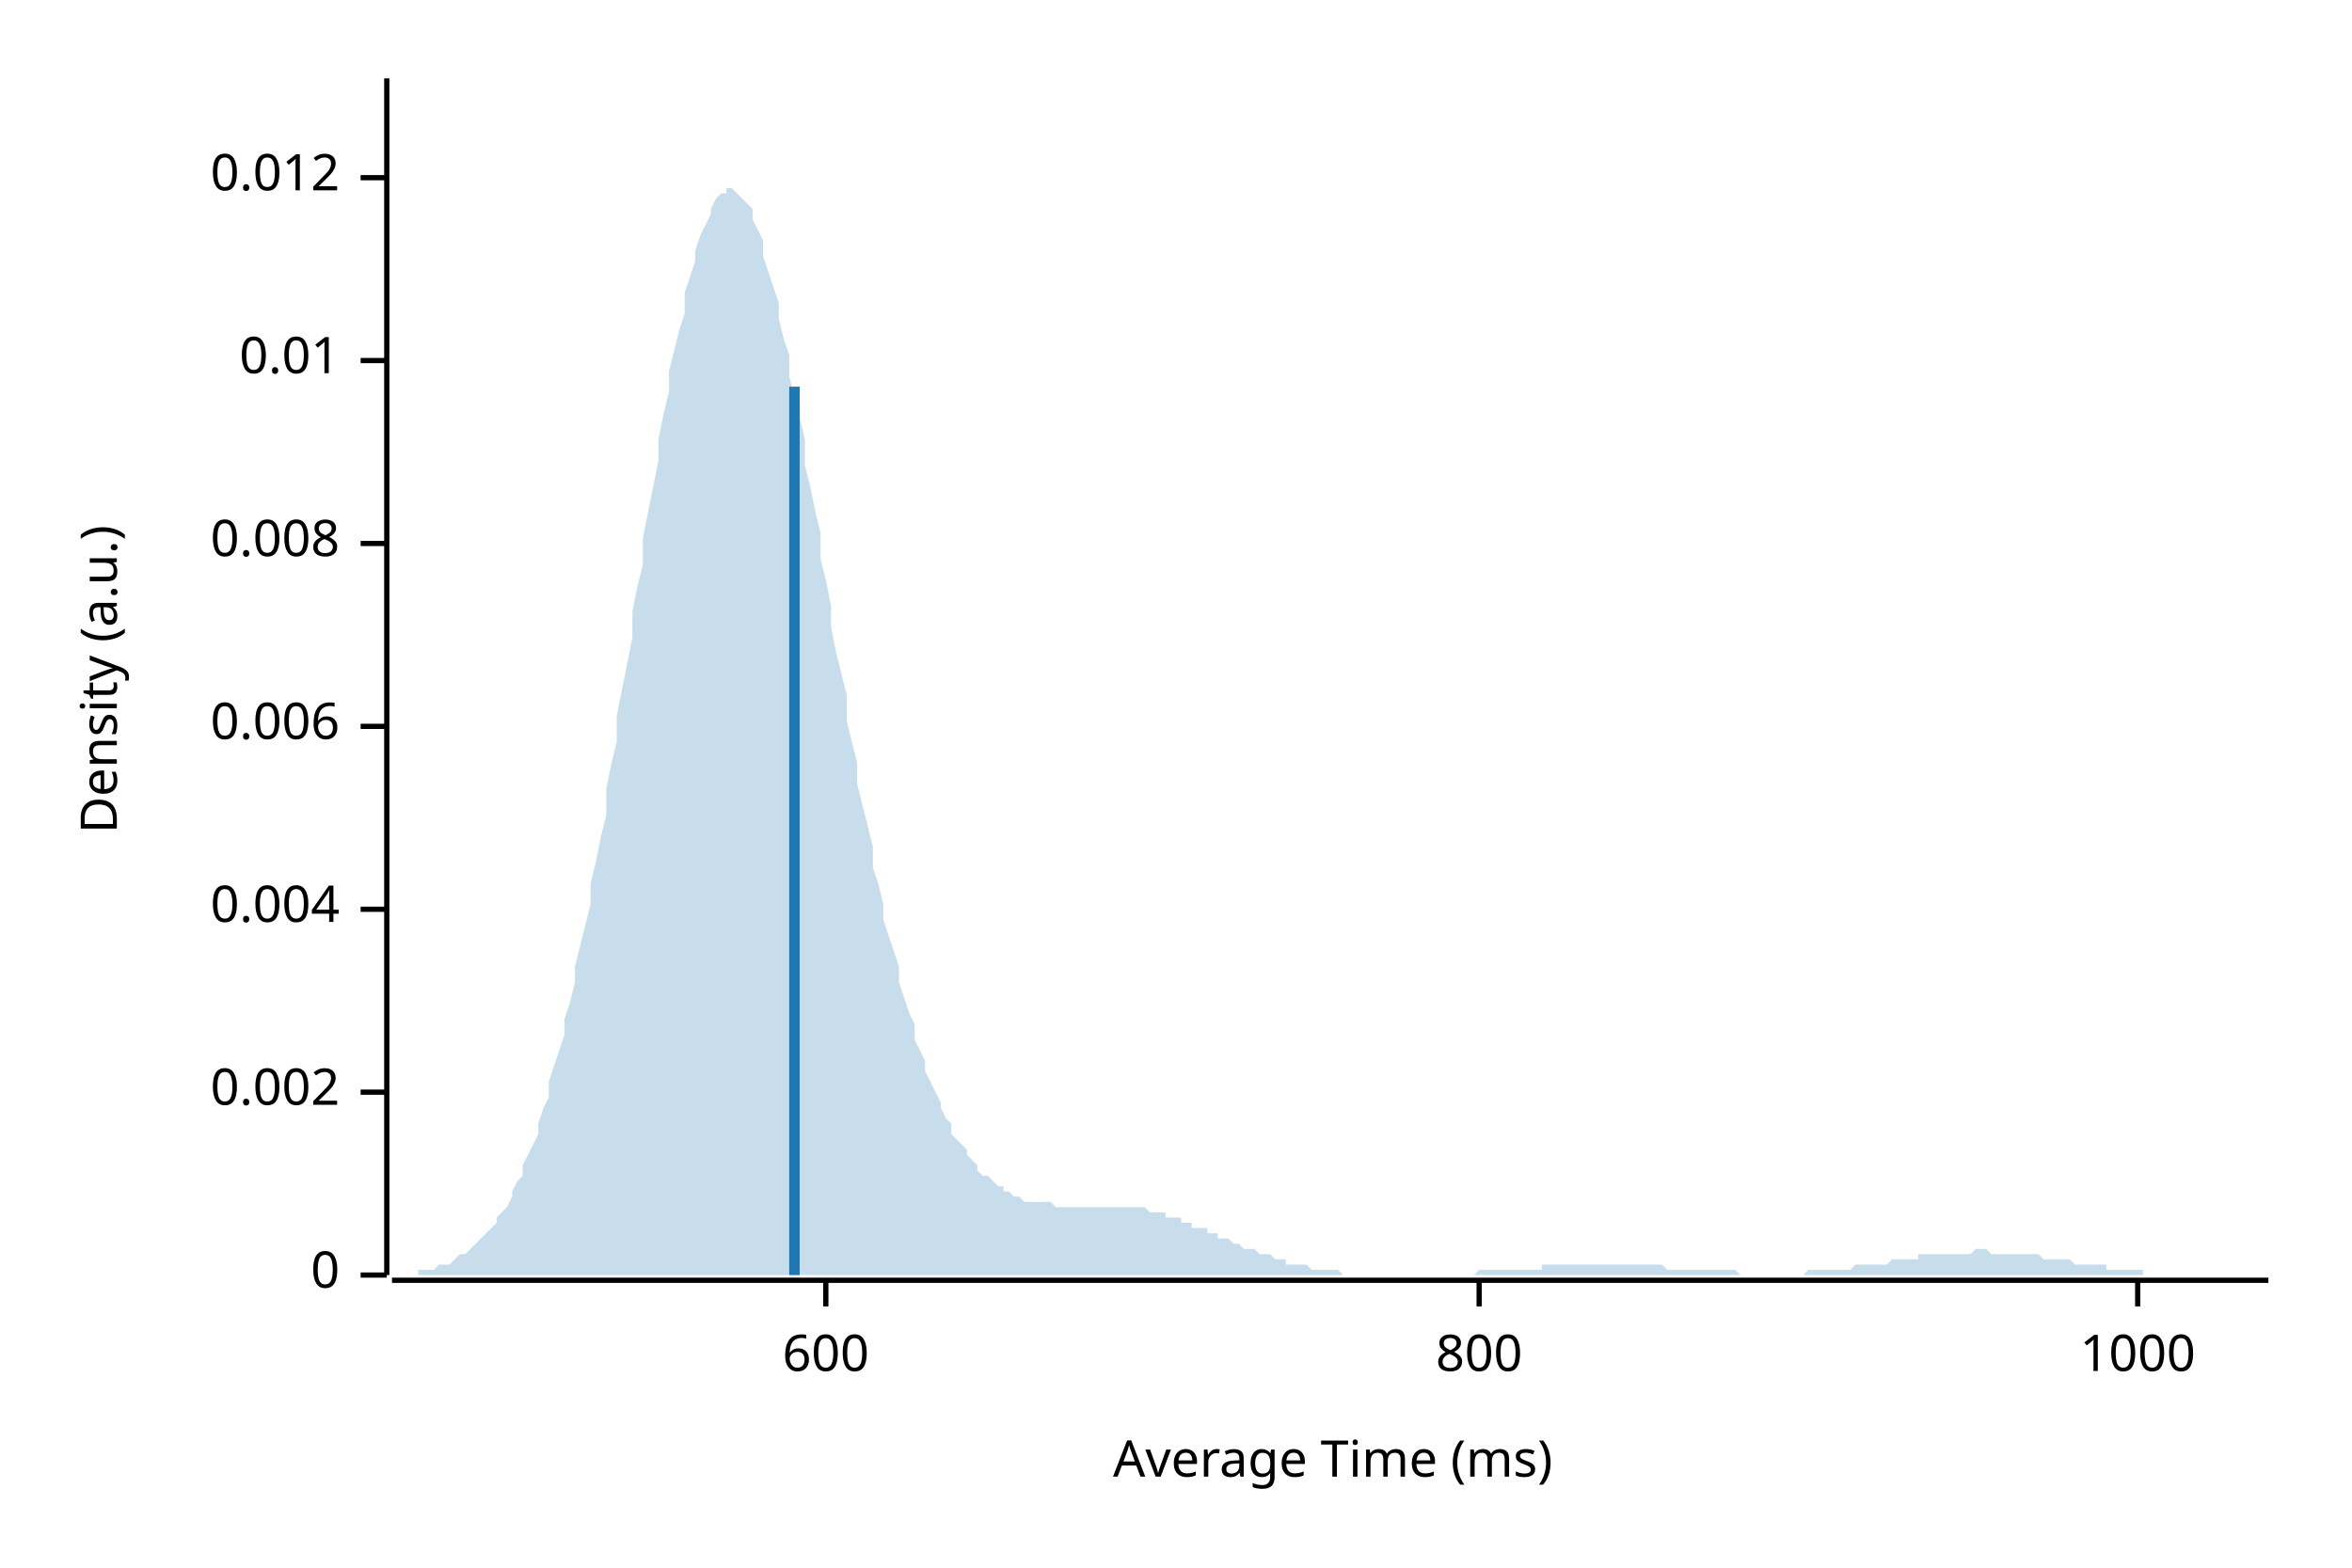
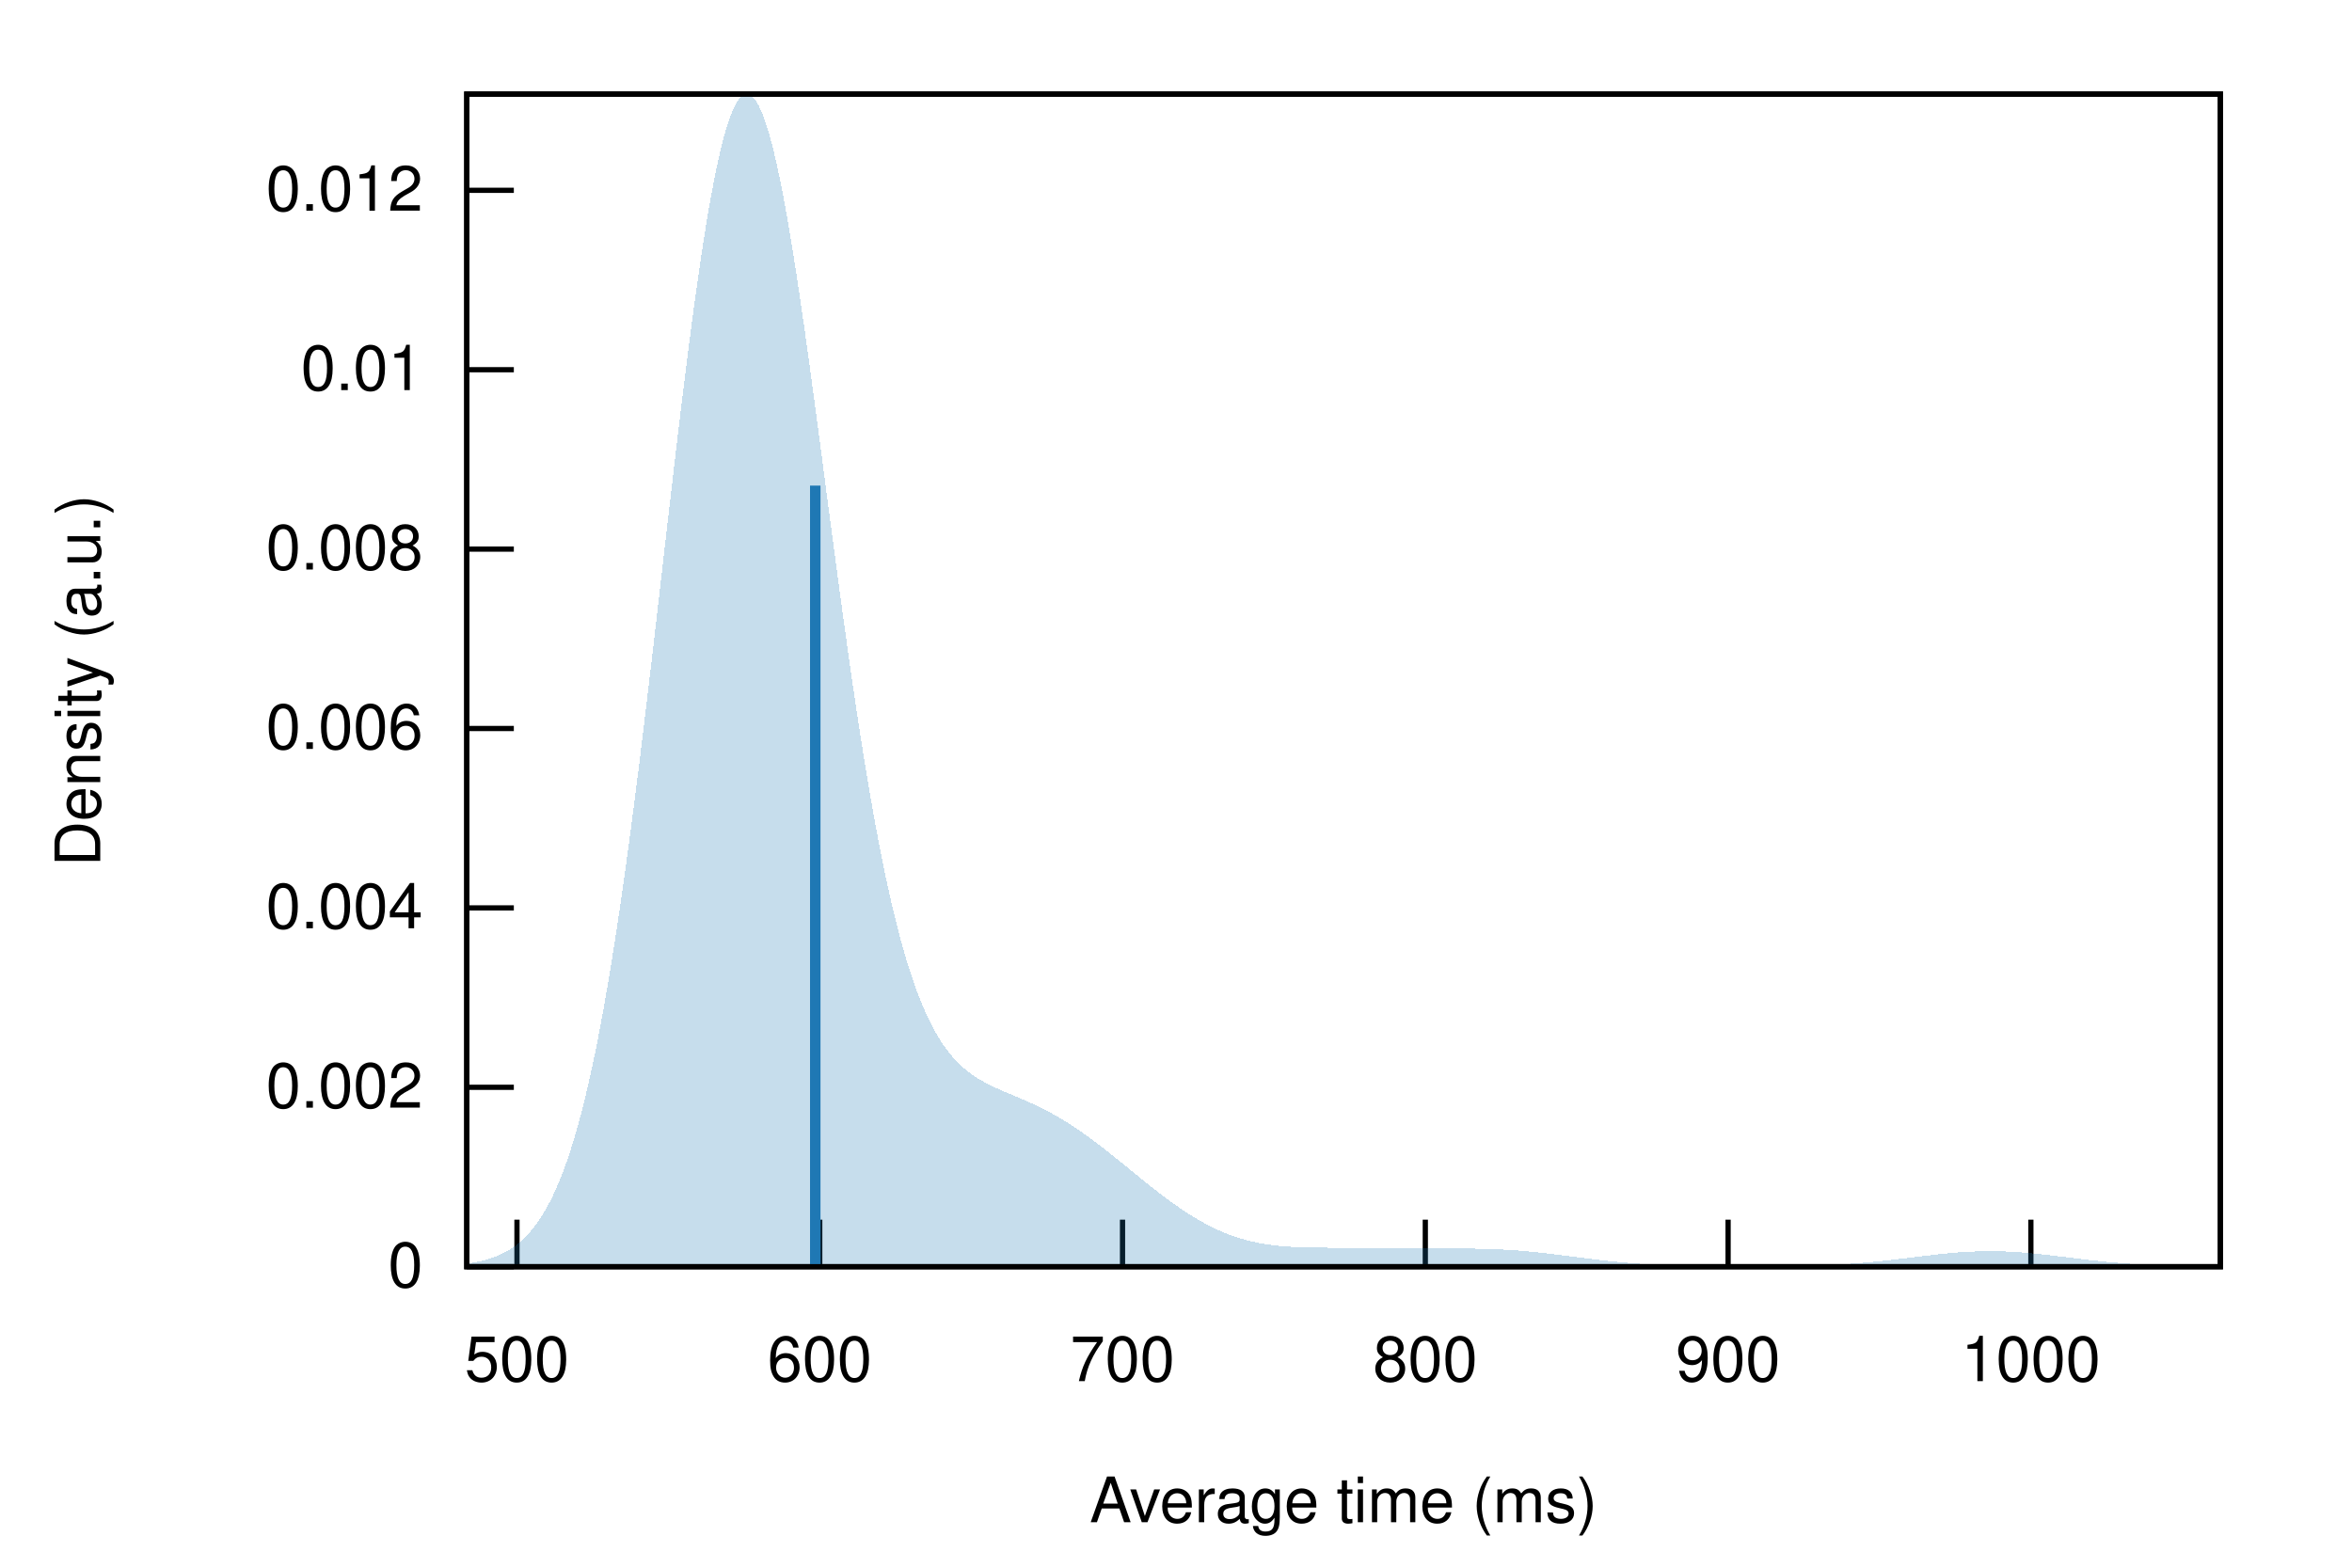
- <svg xmlns="http://www.w3.org/2000/svg" width="450" height="300" viewBox="0 0 450 300">
-   <text x="15" y="130" dy="0.76em" text-anchor="middle" font-family="sans-serif" font-size="9.677" opacity="1" fill="#000000" transform="rotate(270, 15, 130)">
- Density (a.u.)
- </text>
-   <text x="255" y="285" dy="-0.5ex" text-anchor="middle" font-family="sans-serif" font-size="9.677" opacity="1" fill="#000000">
- Average Time (ms)
- </text>
-   <polyline fill="none" opacity="1" stroke="#000000" stroke-width="1" points="74,15 74,244 " />
-   <text x="65" y="244" dy="0.5ex" text-anchor="end" font-family="sans-serif" font-size="9.677" opacity="1" fill="#000000">
- 0
- </text>
-   <polyline fill="none" opacity="1" stroke="#000000" stroke-width="1" points="69,244 74,244 " />
-   <text x="65" y="209" dy="0.5ex" text-anchor="end" font-family="sans-serif" font-size="9.677" opacity="1" fill="#000000">
- 0.002
- </text>
-   <polyline fill="none" opacity="1" stroke="#000000" stroke-width="1" points="69,209 74,209 " />
-   <text x="65" y="174" dy="0.5ex" text-anchor="end" font-family="sans-serif" font-size="9.677" opacity="1" fill="#000000">
- 0.004
- </text>
-   <polyline fill="none" opacity="1" stroke="#000000" stroke-width="1" points="69,174 74,174 " />
-   <text x="65" y="139" dy="0.5ex" text-anchor="end" font-family="sans-serif" font-size="9.677" opacity="1" fill="#000000">
- 0.006
- </text>
-   <polyline fill="none" opacity="1" stroke="#000000" stroke-width="1" points="69,139 74,139 " />
-   <text x="65" y="104" dy="0.5ex" text-anchor="end" font-family="sans-serif" font-size="9.677" opacity="1" fill="#000000">
- 0.008
- </text>
-   <polyline fill="none" opacity="1" stroke="#000000" stroke-width="1" points="69,104 74,104 " />
-   <text x="65" y="69" dy="0.5ex" text-anchor="end" font-family="sans-serif" font-size="9.677" opacity="1" fill="#000000">
- 0.01
- </text>
-   <polyline fill="none" opacity="1" stroke="#000000" stroke-width="1" points="69,69 74,69 " />
-   <text x="65" y="34" dy="0.5ex" text-anchor="end" font-family="sans-serif" font-size="9.677" opacity="1" fill="#000000">
- 0.012
- </text>
-   <polyline fill="none" opacity="1" stroke="#000000" stroke-width="1" points="69,34 74,34 " />
-   <polyline fill="none" opacity="1" stroke="#000000" stroke-width="1" points="75,245 434,245 " />
-   <text x="158" y="255" dy="0.76em" text-anchor="middle" font-family="sans-serif" font-size="9.677" opacity="1" fill="#000000">
- 600
- </text>
-   <polyline fill="none" opacity="1" stroke="#000000" stroke-width="1" points="158,245 158,250 " />
-   <text x="283" y="255" dy="0.76em" text-anchor="middle" font-family="sans-serif" font-size="9.677" opacity="1" fill="#000000">
- 800
- </text>
-   <polyline fill="none" opacity="1" stroke="#000000" stroke-width="1" points="283,245 283,250 " />
-   <text x="409" y="255" dy="0.76em" text-anchor="middle" font-family="sans-serif" font-size="9.677" opacity="1" fill="#000000">
- 1000
- </text>
-   <polyline fill="none" opacity="1" stroke="#000000" stroke-width="1" points="409,245 409,250 " />
-   <polygon opacity="0.25" fill="#1F78B4" points="75,244 75,244 76,244 77,244 77,244 78,244 79,244 80,244 80,243 81,243 82,243 82,243 83,243 84,242 85,242 85,242 86,242 87,241 87,241 88,240 89,240 90,239 90,239 91,238 92,237 92,237 93,236 94,235 95,234 95,233 96,232 97,231 98,229 98,228 99,226 100,225 100,223 101,221 102,219 103,217 103,215 104,212 105,210 105,207 106,204 107,201 108,198 108,195 109,192 110,188 110,185 111,181 112,177 113,173 113,169 114,165 115,160 116,156 116,151 117,146 118,142 118,137 119,132 120,127 121,122 121,117 122,112 123,108 123,103 124,98 125,93 126,88 126,84 127,79 128,75 128,71 129,67 130,63 131,60 131,56 132,53 133,50 133,48 134,45 135,43 136,41 136,40 137,38 138,37 139,37 139,36 140,36 141,37 141,37 142,38 143,39 144,40 144,42 145,44 146,46 146,49 147,52 148,55 149,58 149,61 150,65 151,68 151,72 152,76 153,80 154,84 154,89 155,93 156,98 157,102 157,107 158,111 159,116 159,120 160,125 161,129 162,133 162,138 163,142 164,146 164,150 165,154 166,158 167,162 167,166 168,169 169,173 169,176 170,179 171,182 172,185 172,188 173,191 174,194 175,196 175,199 176,201 177,203 177,205 178,207 179,209 180,211 180,212 181,214 182,215 182,217 183,218 184,219 185,220 185,221 186,222 187,223 187,224 188,225 189,225 190,226 190,226 191,227 192,227 192,228 193,228 194,229 195,229 195,229 196,230 197,230 198,230 198,230 199,230 200,230 200,230 201,230 202,231 203,231 203,231 204,231 205,231 205,231 206,231 207,231 208,231 208,231 209,231 210,231 210,231 211,231 212,231 213,231 213,231 214,231 215,231 216,231 216,231 217,231 218,231 218,231 219,231 220,232 221,232 221,232 222,232 223,232 223,233 224,233 225,233 226,233 226,234 227,234 228,234 228,235 229,235 230,235 231,235 231,236 232,236 233,236 233,237 234,237 235,237 236,238 236,238 237,238 238,239 239,239 239,239 240,239 241,240 241,240 242,240 243,240 244,241 244,241 245,241 246,241 246,242 247,242 248,242 249,242 249,242 250,242 251,243 251,243 252,243 253,243 254,243 254,243 255,243 256,243 257,244 257,244 258,244 259,244 259,244 260,244 261,244 262,244 262,244 263,244 264,244 264,244 265,244 266,244 267,244 267,244 268,244 269,244 269,244 270,244 271,244 272,244 272,244 273,244 274,244 275,244 275,244 276,244 277,244 277,244 278,244 279,244 280,244 280,244 281,244 282,244 282,244 283,243 284,243 285,243 285,243 286,243 287,243 287,243 288,243 289,243 290,243 290,243 291,243 292,243 292,243 293,243 294,243 295,243 295,242 296,242 297,242 298,242 298,242 299,242 300,242 300,242 301,242 302,242 303,242 303,242 304,242 305,242 305,242 306,242 307,242 308,242 308,242 309,242 310,242 310,242 311,242 312,242 313,242 313,242 314,242 315,242 316,242 316,242 317,242 318,242 318,242 319,243 320,243 321,243 321,243 322,243 323,243 323,243 324,243 325,243 326,243 326,243 327,243 328,243 328,243 329,243 330,243 331,243 331,243 332,243 333,244 333,244 334,244 335,244 336,244 336,244 337,244 338,244 339,244 339,244 340,244 341,244 341,244 342,244 343,244 344,244 344,244 345,244 346,243 346,243 347,243 348,243 349,243 349,243 350,243 351,243 351,243 352,243 353,243 354,243 354,243 355,242 356,242 357,242 357,242 358,242 359,242 359,242 360,242 361,242 362,241 362,241 363,241 364,241 364,241 365,241 366,241 367,241 367,240 368,240 369,240 369,240 370,240 371,240 372,240 372,240 373,240 374,240 375,240 375,240 376,240 377,240 377,240 378,239 379,239 380,239 380,239 381,240 382,240 382,240 383,240 384,240 385,240 385,240 386,240 387,240 387,240 388,240 389,240 390,240 390,240 391,241 392,241 392,241 393,241 394,241 395,241 395,241 396,241 397,242 398,242 398,242 399,242 400,242 400,242 401,242 402,242 403,242 403,243 404,243 405,243 405,243 406,243 407,243 408,243 408,243 409,243 410,243 410,244 411,244 412,244 413,244 413,244 414,244 415,244 416,244 416,244 417,244 418,244 418,244 419,244 420,244 421,244 421,244 422,244 423,244 423,244 424,244 425,244 426,244 426,244 427,244 428,244 428,244 429,244 430,244 431,244 431,244 432,244 433,244 434,244 434,244 75,244 " />
-   <polyline fill="none" opacity="1" stroke="#1F78B4" stroke-width="2" points="152,244 152,74 " />
+ <svg xmlns="http://www.w3.org/2000/svg" xmlns:xlink="http://www.w3.org/1999/xlink" viewBox="0 0 450 300">
+   <g id="gnuplot_canvas">
+     <rect x="0" y="0" width="450" height="300" fill="none" />
+     <defs>
+       <circle id="gpDot" r="0.5" stroke-width="0.5" stroke="currentColor" />
+       <path id="gpPt0" stroke-width="0.222" stroke="currentColor" d="M-1,0 h2 M0,-1 v2" />
+       <path id="gpPt1" stroke-width="0.222" stroke="currentColor" d="M-1,-1 L1,1 M1,-1 L-1,1" />
+       <path id="gpPt2" stroke-width="0.222" stroke="currentColor" d="M-1,0 L1,0 M0,-1 L0,1 M-1,-1 L1,1 M-1,1 L1,-1" />
+       <rect id="gpPt3" stroke-width="0.222" stroke="currentColor" x="-1" y="-1" width="2" height="2" />
+       <rect id="gpPt4" stroke-width="0.222" stroke="currentColor" fill="currentColor" x="-1" y="-1" width="2" height="2" />
+       <circle id="gpPt5" stroke-width="0.222" stroke="currentColor" cx="0" cy="0" r="1" />
+       <use xlink:href="#gpPt5" id="gpPt6" fill="currentColor" stroke="none" />
+       <path id="gpPt7" stroke-width="0.222" stroke="currentColor" d="M0,-1.33 L-1.33,0.67 L1.33,0.67 z" />
+       <use xlink:href="#gpPt7" id="gpPt8" fill="currentColor" stroke="none" />
+       <use xlink:href="#gpPt7" id="gpPt9" stroke="currentColor" transform="rotate(180)" />
+       <use xlink:href="#gpPt9" id="gpPt10" fill="currentColor" stroke="none" />
+       <use xlink:href="#gpPt3" id="gpPt11" stroke="currentColor" transform="rotate(45)" />
+       <use xlink:href="#gpPt11" id="gpPt12" fill="currentColor" stroke="none" />
+       <path id="gpPt13" stroke-width="0.222" stroke="currentColor" d="M0,1.330 L1.265,0.411 L0.782,-1.067 L-0.782,-1.076 L-1.265,0.411 z" />
+       <use xlink:href="#gpPt13" id="gpPt14" fill="currentColor" stroke="none" />
+       <filter id="textbox" filterUnits="objectBoundingBox" x="0" y="0" height="1" width="1">
+         <feFlood flood-color="white" flood-opacity="1" result="bgnd" />
+         <feComposite in="SourceGraphic" in2="bgnd" operator="atop" />
+       </filter>
+       <filter id="greybox" filterUnits="objectBoundingBox" x="0" y="0" height="1" width="1">
+         <feFlood flood-color="lightgrey" flood-opacity="1" result="grey" />
+         <feComposite in="SourceGraphic" in2="grey" operator="atop" />
+       </filter>
+     </defs>
+     <g fill="none" color="white" stroke="currentColor" stroke-width="1.00" stroke-linecap="butt" stroke-linejoin="miter">
+ </g>
+     <g fill="none" color="black" stroke="currentColor" stroke-width="1.00" stroke-linecap="butt" stroke-linejoin="miter">
+       <path stroke="black" d="M89.31,242.40 L98.31,242.40  " />
+       <g transform="translate(80.92,246.30)" stroke="none" fill="black" font-family="Helvetica" font-size="12.00" text-anchor="end">
+         <text>
+           <tspan font-family="Helvetica"> 0</tspan>
+         </text>
+       </g>
+     </g>
+     <g fill="none" color="black" stroke="currentColor" stroke-width="1.00" stroke-linecap="butt" stroke-linejoin="miter">
+       <path stroke="black" d="M89.31,208.07 L98.31,208.07  " />
+       <g transform="translate(80.92,211.97)" stroke="none" fill="black" font-family="Helvetica" font-size="12.00" text-anchor="end">
+         <text>
+           <tspan font-family="Helvetica"> 0.002</tspan>
+         </text>
+       </g>
+     </g>
+     <g fill="none" color="black" stroke="currentColor" stroke-width="1.00" stroke-linecap="butt" stroke-linejoin="miter">
+       <path stroke="black" d="M89.31,173.74 L98.31,173.74  " />
+       <g transform="translate(80.92,177.64)" stroke="none" fill="black" font-family="Helvetica" font-size="12.00" text-anchor="end">
+         <text>
+           <tspan font-family="Helvetica"> 0.004</tspan>
+         </text>
+       </g>
+     </g>
+     <g fill="none" color="black" stroke="currentColor" stroke-width="1.00" stroke-linecap="butt" stroke-linejoin="miter">
+       <path stroke="black" d="M89.31,139.41 L98.31,139.41  " />
+       <g transform="translate(80.92,143.31)" stroke="none" fill="black" font-family="Helvetica" font-size="12.00" text-anchor="end">
+         <text>
+           <tspan font-family="Helvetica"> 0.006</tspan>
+         </text>
+       </g>
+     </g>
+     <g fill="none" color="black" stroke="currentColor" stroke-width="1.00" stroke-linecap="butt" stroke-linejoin="miter">
+       <path stroke="black" d="M89.31,105.08 L98.31,105.08  " />
+       <g transform="translate(80.92,108.98)" stroke="none" fill="black" font-family="Helvetica" font-size="12.00" text-anchor="end">
+         <text>
+           <tspan font-family="Helvetica"> 0.008</tspan>
+         </text>
+       </g>
+     </g>
+     <g fill="none" color="black" stroke="currentColor" stroke-width="1.00" stroke-linecap="butt" stroke-linejoin="miter">
+       <path stroke="black" d="M89.31,70.75 L98.31,70.75  " />
+       <g transform="translate(80.92,74.65)" stroke="none" fill="black" font-family="Helvetica" font-size="12.00" text-anchor="end">
+         <text>
+           <tspan font-family="Helvetica"> 0.01</tspan>
+         </text>
+       </g>
+     </g>
+     <g fill="none" color="black" stroke="currentColor" stroke-width="1.00" stroke-linecap="butt" stroke-linejoin="miter">
+       <path stroke="black" d="M89.31,36.42 L98.31,36.42  " />
+       <g transform="translate(80.92,40.32)" stroke="none" fill="black" font-family="Helvetica" font-size="12.00" text-anchor="end">
+         <text>
+           <tspan font-family="Helvetica"> 0.012</tspan>
+         </text>
+       </g>
+     </g>
+     <g fill="none" color="black" stroke="currentColor" stroke-width="1.00" stroke-linecap="butt" stroke-linejoin="miter">
+       <path stroke="black" d="M98.91,242.40 L98.91,233.40  " />
+       <g transform="translate(98.91,264.30)" stroke="none" fill="black" font-family="Helvetica" font-size="12.00" text-anchor="middle">
+         <text>
+           <tspan font-family="Helvetica"> 500</tspan>
+         </text>
+       </g>
+     </g>
+     <g fill="none" color="black" stroke="currentColor" stroke-width="1.00" stroke-linecap="butt" stroke-linejoin="miter">
+       <path stroke="black" d="M156.84,242.40 L156.84,233.40  " />
+       <g transform="translate(156.84,264.30)" stroke="none" fill="black" font-family="Helvetica" font-size="12.00" text-anchor="middle">
+         <text>
+           <tspan font-family="Helvetica"> 600</tspan>
+         </text>
+       </g>
+     </g>
+     <g fill="none" color="black" stroke="currentColor" stroke-width="1.00" stroke-linecap="butt" stroke-linejoin="miter">
+       <path stroke="black" d="M214.77,242.40 L214.77,233.40  " />
+       <g transform="translate(214.77,264.30)" stroke="none" fill="black" font-family="Helvetica" font-size="12.00" text-anchor="middle">
+         <text>
+           <tspan font-family="Helvetica"> 700</tspan>
+         </text>
+       </g>
+     </g>
+     <g fill="none" color="black" stroke="currentColor" stroke-width="1.00" stroke-linecap="butt" stroke-linejoin="miter">
+       <path stroke="black" d="M272.70,242.40 L272.70,233.40  " />
+       <g transform="translate(272.70,264.30)" stroke="none" fill="black" font-family="Helvetica" font-size="12.00" text-anchor="middle">
+         <text>
+           <tspan font-family="Helvetica"> 800</tspan>
+         </text>
+       </g>
+     </g>
+     <g fill="none" color="black" stroke="currentColor" stroke-width="1.00" stroke-linecap="butt" stroke-linejoin="miter">
+       <path stroke="black" d="M330.63,242.40 L330.63,233.40  " />
+       <g transform="translate(330.63,264.30)" stroke="none" fill="black" font-family="Helvetica" font-size="12.00" text-anchor="middle">
+         <text>
+           <tspan font-family="Helvetica"> 900</tspan>
+         </text>
+       </g>
+     </g>
+     <g fill="none" color="black" stroke="currentColor" stroke-width="1.00" stroke-linecap="butt" stroke-linejoin="miter">
+       <path stroke="black" d="M388.56,242.40 L388.56,233.40  " />
+       <g transform="translate(388.56,264.30)" stroke="none" fill="black" font-family="Helvetica" font-size="12.00" text-anchor="middle">
+         <text>
+           <tspan font-family="Helvetica"> 1000</tspan>
+         </text>
+       </g>
+     </g>
+     <g fill="none" color="black" stroke="currentColor" stroke-width="1.00" stroke-linecap="butt" stroke-linejoin="miter">
+ </g>
+     <g fill="none" color="black" stroke="currentColor" stroke-width="1.00" stroke-linecap="butt" stroke-linejoin="miter">
+       <path stroke="black" d="M89.31,18.01 L89.31,242.40 L424.82,242.40 L424.82,18.01 L89.31,18.01 Z  " />
+     </g>
+     <g fill="none" color="black" stroke="currentColor" stroke-width="1.00" stroke-linecap="butt" stroke-linejoin="miter">
+       <g transform="translate(19.18,130.21) rotate(270)" stroke="none" fill="black" font-family="Helvetica" font-size="12.00" text-anchor="middle">
+         <text>
+           <tspan font-family="Helvetica">Density (a.u.)</tspan>
+         </text>
+       </g>
+     </g>
+     <g fill="none" color="black" stroke="currentColor" stroke-width="1.00" stroke-linecap="butt" stroke-linejoin="miter">
+       <g transform="translate(257.06,291.30)" stroke="none" fill="black" font-family="Helvetica" font-size="12.00" text-anchor="middle">
+         <text>
+           <tspan font-family="Helvetica">Average time (ms)</tspan>
+         </text>
+       </g>
+     </g>
+     <g fill="none" color="black" stroke="currentColor" stroke-width="1.00" stroke-linecap="butt" stroke-linejoin="miter">
+ </g>
+     <g id="gnuplot_plot_1">
+       <g fill="none" color="black" stroke="currentColor" stroke-width="1.00" stroke-linecap="butt" stroke-linejoin="miter">
+         <g stroke="none" shape-rendering="crispEdges">
+           <polygon fill="rgb( 31, 120, 180)" fill-opacity="0.25" points="89.31,241.80 89.98,241.71 90.65,241.60 91.33,241.47 92.00,241.32 92.67,241.16 93.34,240.97 94.02,240.76 94.69,240.52 95.36,240.24 96.03,239.94 96.71,239.59 97.38,239.20 98.05,238.77 98.72,238.29 99.40,237.75 100.07,237.15 100.74,236.49 101.41,235.75 102.08,234.94 102.76,234.04 103.43,233.06 104.10,231.98 104.77,230.80 105.45,229.50 106.12,228.10 106.79,226.57 107.46,224.91 108.14,223.12 108.81,221.18 109.48,219.10 110.15,216.85 110.83,214.45 111.50,211.88 112.17,209.14 112.84,206.23 113.52,203.13 114.19,199.85 114.86,196.39 115.53,192.73 116.20,188.90 116.88,184.88 117.55,180.67 118.22,176.28 118.89,171.72 119.57,166.98 120.24,162.09 120.91,157.04 121.58,151.84 122.26,146.51 122.93,141.05 123.60,135.49 124.27,129.84 124.95,124.12 125.62,118.33 126.29,112.51 126.96,106.67 127.63,100.84 128.31,95.03 128.98,89.27 129.65,83.57 130.32,77.98 131.00,72.50 131.67,67.17 132.34,62.00 133.01,57.02 133.69,52.25 134.36,47.72 135.03,43.45 135.70,39.45 136.38,35.75 137.05,32.36 137.72,29.30 138.39,26.58 139.06,24.22 139.74,22.23 140.41,20.61 141.08,19.38 141.75,18.53 142.43,18.08 143.10,18.01 143.77,18.33 144.44,19.04 145.12,20.12 145.79,21.58 146.46,23.39 147.13,25.55 147.81,28.04 148.48,30.85 149.15,33.96 149.82,37.36 150.50,41.01 151.17,44.91 151.84,49.03 152.51,53.35 153.18,57.85 153.86,62.50 154.53,67.29 155.20,72.18 155.87,77.16 156.55,82.20 157.22,87.29 157.89,92.40 158.56,97.51 159.24,102.60 159.91,107.65 160.58,112.65 161.25,117.58 161.93,122.43 162.60,127.18 163.27,131.82 163.94,136.33 164.61,140.71 165.29,144.96 165.96,149.05 166.63,152.99 167.30,156.78 167.98,160.40 168.65,163.85 169.32,167.15 169.99,170.27 170.67,173.23 171.34,176.03 172.01,178.67 172.68,181.14 173.36,183.47 174.03,185.64 174.70,187.67 175.37,189.56 176.05,191.31 176.72,192.93 177.39,194.43 178.06,195.82 178.73,197.10 179.41,198.27 180.08,199.35 180.75,200.33 181.42,201.24 182.10,202.06 182.77,202.82 183.44,203.51 184.11,204.14 184.79,204.72 185.46,205.25 186.13,205.73 186.80,206.18 187.48,206.60 188.15,206.98 188.82,207.34 189.49,207.68 190.16,208.01 190.84,208.32 191.51,208.62 192.18,208.91 192.85,209.19 193.53,209.48 194.20,209.76 194.87,210.04 195.54,210.33 196.22,210.62 196.89,210.92 197.56,211.23 198.23,211.54 198.91,211.86 199.58,212.20 200.25,212.54 200.92,212.90 201.59,213.27 202.27,213.65 202.94,214.04 203.61,214.45 204.28,214.86 204.96,215.29 205.63,215.74 206.30,216.19 206.97,216.65 207.65,217.13 208.32,217.61 208.99,218.11 209.66,218.61 210.34,219.12 211.01,219.64 211.68,220.17 212.35,220.70 213.03,221.23 213.70,221.78 214.37,222.32 215.04,222.87 215.71,223.42 216.39,223.97 217.06,224.51 217.73,225.06 218.40,225.61 219.08,226.15 219.75,226.69 220.42,227.22 221.09,227.75 221.77,228.27 222.44,228.79 223.11,229.29 223.78,229.79 224.46,230.28 225.13,230.75 225.80,231.22 226.47,231.67 227.14,232.11 227.82,232.54 228.49,232.95 229.16,233.35 229.83,233.74 230.51,234.11 231.18,234.47 231.85,234.80 232.52,235.13 233.20,235.44 233.87,235.73 234.54,236.01 235.21,236.27 235.89,236.51 236.56,236.74 237.23,236.96 237.90,237.15 238.57,237.34 239.25,237.51 239.92,237.66 240.59,237.81 241.26,237.93 241.94,238.05 242.61,238.16 243.28,238.25 243.95,238.33 244.63,238.41 245.30,238.47 245.97,238.52 246.64,238.57 247.32,238.61 247.99,238.65 248.66,238.67 249.33,238.70 250.01,238.72 250.68,238.73 251.35,238.74 252.02,238.75 252.69,238.76 253.37,238.77 254.04,238.77 254.71,238.78 255.38,238.78 256.06,238.78 256.73,238.79 257.40,238.79 258.07,238.79 258.75,238.80 259.42,238.80 260.09,238.81 260.76,238.82 261.44,238.83 262.11,238.83 262.78,238.84 263.45,238.85 264.12,238.86 264.80,238.87 265.47,238.88 266.14,238.89 266.81,238.90 267.49,238.90 268.16,238.91 268.83,238.92 269.50,238.92 270.18,238.93 270.85,238.93 271.52,238.93 272.19,238.94 272.87,238.94 273.54,238.94 274.21,238.94 274.88,238.93 275.56,238.93 276.23,238.93 276.90,238.93 277.57,238.93 278.24,238.93 278.92,238.93 279.59,238.93 280.26,238.93 280.93,238.94 281.61,238.94 282.28,238.95 282.95,238.96 283.62,238.97 284.30,238.99 284.97,239.01 285.64,239.03 286.31,239.06 286.99,239.09 287.66,239.13 288.33,239.16 289.00,239.21 289.67,239.25 290.35,239.30 291.02,239.36 291.69,239.41 292.36,239.47 293.04,239.54 293.71,239.61 294.38,239.68 295.05,239.75 295.73,239.83 296.40,239.91 297.07,239.99 297.74,240.07 298.42,240.16 299.09,240.24 299.76,240.33 300.43,240.41 301.10,240.50 301.78,240.59 302.45,240.67 303.12,240.76 303.79,240.84 304.47,240.92 305.14,241.00 305.81,241.08 306.48,241.16 307.16,241.24 307.83,241.31 308.50,241.38 309.17,241.45 309.85,241.51 310.52,241.57 311.19,241.63 311.86,241.69 312.54,241.74 313.21,241.79 313.88,241.84 314.55,241.89 315.22,241.93 315.90,241.97 316.57,242.01 317.24,242.04 317.91,242.08 318.59,242.11 319.26,242.13 319.93,242.16 320.60,242.18 321.28,242.20 321.95,242.22 322.62,242.24 323.29,242.26 323.97,242.27 324.64,242.29 325.31,242.30 325.98,242.31 326.65,242.32 327.33,242.33 328.00,242.33 328.67,242.34 329.34,242.35 330.02,242.35 330.69,242.36 331.36,242.36 332.03,242.36 332.71,242.36 333.38,242.36 334.05,242.36 334.72,242.36 335.40,242.36 336.07,242.36 336.74,242.36 337.41,242.35 338.08,242.35 338.76,242.34 339.43,242.34 340.10,242.33 340.77,242.32 341.45,242.31 342.12,242.30 342.79,242.29 343.46,242.28 344.14,242.27 344.81,242.25 345.48,242.23 346.15,242.21 346.83,242.19 347.50,242.17 348.17,242.15 348.84,242.12 349.52,242.09 350.19,242.06 350.86,242.02 351.53,241.99 352.20,241.95 352.88,241.91 353.55,241.86 354.22,241.82 354.89,241.77 355.57,241.72 356.24,241.66 356.91,241.60 357.58,241.54 358.26,241.48 358.93,241.41 359.60,241.35 360.27,241.27 360.95,241.20 361.62,241.13 362.29,241.05 362.96,240.97 363.63,240.89 364.31,240.81 364.98,240.73 365.65,240.65 366.32,240.56 367.00,240.48 367.67,240.40 368.34,240.32 369.01,240.24 369.69,240.16 370.36,240.09 371.03,240.01 371.70,239.94 372.38,239.87 373.05,239.81 373.72,239.75 374.39,239.69 375.07,239.64 375.74,239.60 376.41,239.56 377.08,239.52 377.75,239.49 378.43,239.47 379.10,239.45 379.77,239.44 380.44,239.43 381.12,239.43 381.79,239.44 382.46,239.45 383.13,239.47 383.81,239.49 384.48,239.52 385.15,239.56 385.82,239.60 386.50,239.65 387.17,239.70 387.84,239.76 388.51,239.82 389.18,239.88 389.86,239.95 390.53,240.02 391.20,240.09 391.87,240.17 392.55,240.25 393.22,240.33 393.89,240.41 394.56,240.49 395.24,240.57 395.91,240.66 396.58,240.74 397.25,240.82 397.93,240.90 398.60,240.98 399.27,241.06 399.94,241.14 400.61,241.21 401.29,241.28 401.96,241.35 402.63,241.42 403.30,241.49 403.98,241.55 404.65,241.61 405.32,241.67 405.99,241.72 406.67,241.77 407.34,241.82 408.01,241.87 408.68,241.91 409.36,241.95 410.03,241.99 410.70,242.03 411.37,242.06 412.05,242.09 412.72,242.12 413.39,242.15 414.06,242.17 414.73,242.20 415.41,242.22 416.08,242.24 416.75,242.25 417.42,242.27 418.10,242.28 418.77,242.30 419.44,242.31 420.11,242.32 420.79,242.33 421.46,242.34 422.13,242.34 422.80,242.35 423.48,242.36 424.15,242.36 424.82,242.37 424.82,242.40 424.15,242.40 423.48,242.40 422.80,242.40 422.13,242.40 421.46,242.40 420.79,242.40 420.11,242.40 419.44,242.40 418.77,242.40 418.10,242.40 417.42,242.40 416.75,242.40 416.08,242.40 415.41,242.40 414.73,242.40 414.06,242.40 413.39,242.40 412.72,242.40 412.05,242.40 411.37,242.40 410.70,242.40 410.03,242.40 409.36,242.40 408.68,242.40 408.01,242.40 407.34,242.40 406.67,242.40 405.99,242.40 405.32,242.40 404.65,242.40 403.98,242.40 403.30,242.40 402.63,242.40 401.96,242.40 401.29,242.40 400.61,242.40 399.94,242.40 399.27,242.40 398.60,242.40 397.93,242.40 397.25,242.40 396.58,242.40 395.91,242.40 395.24,242.40 394.56,242.40 393.89,242.40 393.22,242.40 392.55,242.40 391.87,242.40 391.20,242.40 390.53,242.40 389.86,242.40 389.18,242.40 388.51,242.40 387.84,242.40 387.17,242.40 386.50,242.40 385.82,242.40 385.15,242.40 384.48,242.40 383.81,242.40 383.13,242.40 382.46,242.40 381.79,242.40 381.12,242.40 380.44,242.40 379.77,242.40 379.10,242.40 378.43,242.40 377.75,242.40 377.08,242.40 376.41,242.40 375.74,242.40 375.07,242.40 374.39,242.40 373.72,242.40 373.05,242.40 372.38,242.40 371.70,242.40 371.03,242.40 370.36,242.40 369.69,242.40 369.01,242.40 368.34,242.40 367.67,242.40 367.00,242.40 366.32,242.40 365.65,242.40 364.98,242.40 364.31,242.40 363.63,242.40 362.96,242.40 362.29,242.40 361.62,242.40 360.95,242.40 360.27,242.40 359.60,242.40 358.93,242.40 358.26,242.40 357.58,242.40 356.91,242.40 356.24,242.40 355.57,242.40 354.89,242.40 354.22,242.40 353.55,242.40 352.88,242.40 352.20,242.40 351.53,242.40 350.86,242.40 350.19,242.40 349.52,242.40 348.84,242.40 348.17,242.40 347.50,242.40 346.83,242.40 346.15,242.40 345.48,242.40 344.81,242.40 344.14,242.40 343.46,242.40 342.79,242.40 342.12,242.40 341.45,242.40 340.77,242.40 340.10,242.40 339.43,242.40 338.76,242.40 338.08,242.40 337.41,242.40 336.74,242.40 336.07,242.40 335.40,242.40 334.72,242.40 334.05,242.40 333.38,242.40 332.71,242.40 332.03,242.40 331.36,242.40 330.69,242.40 330.02,242.40 329.34,242.40 328.67,242.40 328.00,242.40 327.33,242.40 326.65,242.40 325.98,242.40 325.31,242.40 324.64,242.40 323.97,242.40 323.29,242.40 322.62,242.40 321.95,242.40 321.28,242.40 320.60,242.40 319.93,242.40 319.26,242.40 318.59,242.40 317.91,242.40 317.24,242.40 316.57,242.40 315.90,242.40 315.22,242.40 314.55,242.40 313.88,242.40 313.21,242.40 312.54,242.40 311.86,242.40 311.19,242.40 310.52,242.40 309.85,242.40 309.17,242.40 308.50,242.40 307.83,242.40 307.16,242.40 306.48,242.40 305.81,242.40 305.14,242.40 304.47,242.40 303.79,242.40 303.12,242.40 302.45,242.40 301.78,242.40 301.10,242.40 300.43,242.40 299.76,242.40 299.09,242.40 298.42,242.40 297.74,242.40 297.07,242.40 296.40,242.40 295.73,242.40 295.05,242.40 294.38,242.40 293.71,242.40 293.04,242.40 292.36,242.40 291.69,242.40 291.02,242.40 290.35,242.40 289.67,242.40 289.00,242.40 288.33,242.40 287.66,242.40 286.99,242.40 286.31,242.40 285.64,242.40 284.97,242.40 284.30,242.40 283.62,242.40 282.95,242.40 282.28,242.40 281.61,242.40 280.93,242.40 280.26,242.40 279.59,242.40 278.92,242.40 278.24,242.40 277.57,242.40 276.90,242.40 276.23,242.40 275.56,242.40 274.88,242.40 274.21,242.40 273.54,242.40 272.87,242.40 272.19,242.40 271.52,242.40 270.85,242.40 270.18,242.40 269.50,242.40 268.83,242.40 268.16,242.40 267.49,242.40 266.81,242.40 266.14,242.40 265.47,242.40 264.80,242.40 264.12,242.40 263.45,242.40 262.78,242.40 262.11,242.40 261.44,242.40 260.76,242.40 260.09,242.40 259.42,242.40 258.75,242.40 258.07,242.40 257.40,242.40 256.73,242.40 256.06,242.40 255.38,242.40 254.71,242.40 254.04,242.40 253.37,242.40 252.69,242.40 252.02,242.40 251.35,242.40 250.68,242.40 250.01,242.40 249.33,242.40 248.66,242.40 247.99,242.40 247.32,242.40 246.64,242.40 245.97,242.40 245.30,242.40 244.63,242.40 243.95,242.40 243.28,242.40 242.61,242.40 241.94,242.40 241.26,242.40 240.59,242.40 239.92,242.40 239.25,242.40 238.57,242.40 237.90,242.40 237.23,242.40 236.56,242.40 235.89,242.40 235.21,242.40 234.54,242.40 233.87,242.40 233.20,242.40 232.52,242.40 231.85,242.40 231.18,242.40 230.51,242.40 229.83,242.40 229.16,242.40 228.49,242.40 227.82,242.40 227.14,242.40 226.47,242.40 225.80,242.40 225.13,242.40 224.46,242.40 223.78,242.40 223.11,242.40 222.44,242.40 221.77,242.40 221.09,242.40 220.42,242.40 219.75,242.40 219.08,242.40 218.40,242.40 217.73,242.40 217.06,242.40 216.39,242.40 215.71,242.40 215.04,242.40 214.37,242.40 213.70,242.40 213.03,242.40 212.35,242.40 211.68,242.40 211.01,242.40 210.34,242.40 209.66,242.40 208.99,242.40 208.32,242.40 207.65,242.40 206.97,242.40 206.30,242.40 205.63,242.40 204.96,242.40 204.28,242.40 203.61,242.40 202.94,242.40 202.27,242.40 201.59,242.40 200.92,242.40 200.25,242.40 199.58,242.40 198.91,242.40 198.23,242.40 197.56,242.40 196.89,242.40 196.22,242.40 195.54,242.40 194.87,242.40 194.20,242.40 193.53,242.40 192.85,242.40 192.18,242.40 191.51,242.40 190.84,242.40 190.16,242.40 189.49,242.40 188.82,242.40 188.15,242.40 187.48,242.40 186.80,242.40 186.13,242.40 185.46,242.40 184.79,242.40 184.11,242.40 183.44,242.40 182.77,242.40 182.10,242.40 181.42,242.40 180.75,242.40 180.08,242.40 179.41,242.40 178.73,242.40 178.06,242.40 177.39,242.40 176.72,242.40 176.05,242.40 175.37,242.40 174.70,242.40 174.03,242.40 173.36,242.40 172.68,242.40 172.01,242.40 171.34,242.40 170.67,242.40 169.99,242.40 169.32,242.40 168.65,242.40 167.98,242.40 167.30,242.40 166.63,242.40 165.96,242.40 165.29,242.40 164.61,242.40 163.94,242.40 163.27,242.40 162.60,242.40 161.93,242.40 161.25,242.40 160.58,242.40 159.91,242.40 159.24,242.40 158.56,242.40 157.89,242.40 157.22,242.40 156.55,242.40 155.87,242.40 155.20,242.40 154.53,242.40 153.86,242.40 153.18,242.40 152.51,242.40 151.84,242.40 151.17,242.40 150.50,242.40 149.82,242.40 149.15,242.40 148.48,242.40 147.81,242.40 147.13,242.40 146.46,242.40 145.79,242.40 145.12,242.40 144.44,242.40 143.77,242.40 143.10,242.40 142.43,242.40 141.75,242.40 141.08,242.40 140.41,242.40 139.74,242.40 139.06,242.40 138.39,242.40 137.72,242.40 137.05,242.40 136.38,242.40 135.70,242.40 135.03,242.40 134.36,242.40 133.69,242.40 133.01,242.40 132.34,242.40 131.67,242.40 131.00,242.40 130.32,242.40 129.65,242.40 128.98,242.40 128.31,242.40 127.63,242.40 126.96,242.40 126.29,242.40 125.62,242.40 124.95,242.40 124.27,242.40 123.60,242.40 122.93,242.40 122.26,242.40 121.58,242.40 120.91,242.40 120.24,242.40 119.57,242.40 118.89,242.40 118.22,242.40 117.55,242.40 116.88,242.40 116.20,242.40 115.53,242.40 114.86,242.40 114.19,242.40 113.52,242.40 112.84,242.40 112.17,242.40 111.50,242.40 110.83,242.40 110.15,242.40 109.48,242.40 108.81,242.40 108.14,242.40 107.46,242.40 106.79,242.40 106.12,242.40 105.45,242.40 104.77,242.40 104.10,242.40 103.43,242.40 102.76,242.40 102.08,242.40 101.41,242.40 100.74,242.40 100.07,242.40 99.40,242.40 98.72,242.40 98.05,242.40 97.38,242.40 96.71,242.40 96.03,242.40 95.36,242.40 94.69,242.40 94.02,242.40 93.34,242.40 92.67,242.40 92.00,242.40 91.33,242.40 90.65,242.40 89.98,242.40 89.31,242.40 " />
+         </g>
+       </g>
+     </g>
+     <g id="gnuplot_plot_2">
+       <g fill="none" color="white" stroke="rgb( 31, 120, 180)" stroke-width="2.00" stroke-linecap="butt" stroke-linejoin="miter">
+ </g>
+       <g fill="none" color="black" stroke="currentColor" stroke-width="2.00" stroke-linecap="butt" stroke-linejoin="miter">
+         <path stroke="rgb( 31, 120, 180)" d="M155.98,242.40 L155.98,92.93  " />
+       </g>
+     </g>
+     <g fill="none" color="black" stroke="currentColor" stroke-width="2.00" stroke-linecap="butt" stroke-linejoin="miter">
+ </g>
+     <g fill="none" color="black" stroke="black" stroke-width="1.00" stroke-linecap="butt" stroke-linejoin="miter">
+ </g>
+     <g fill="none" color="black" stroke="currentColor" stroke-width="1.00" stroke-linecap="butt" stroke-linejoin="miter">
+       <path stroke="black" d="M89.31,18.01 L89.31,242.40 L424.82,242.40 L424.82,18.01 L89.31,18.01 Z  " />
+     </g>
+     <g fill="none" color="black" stroke="currentColor" stroke-width="1.00" stroke-linecap="butt" stroke-linejoin="miter">
+ </g>
+   </g>
</svg>
